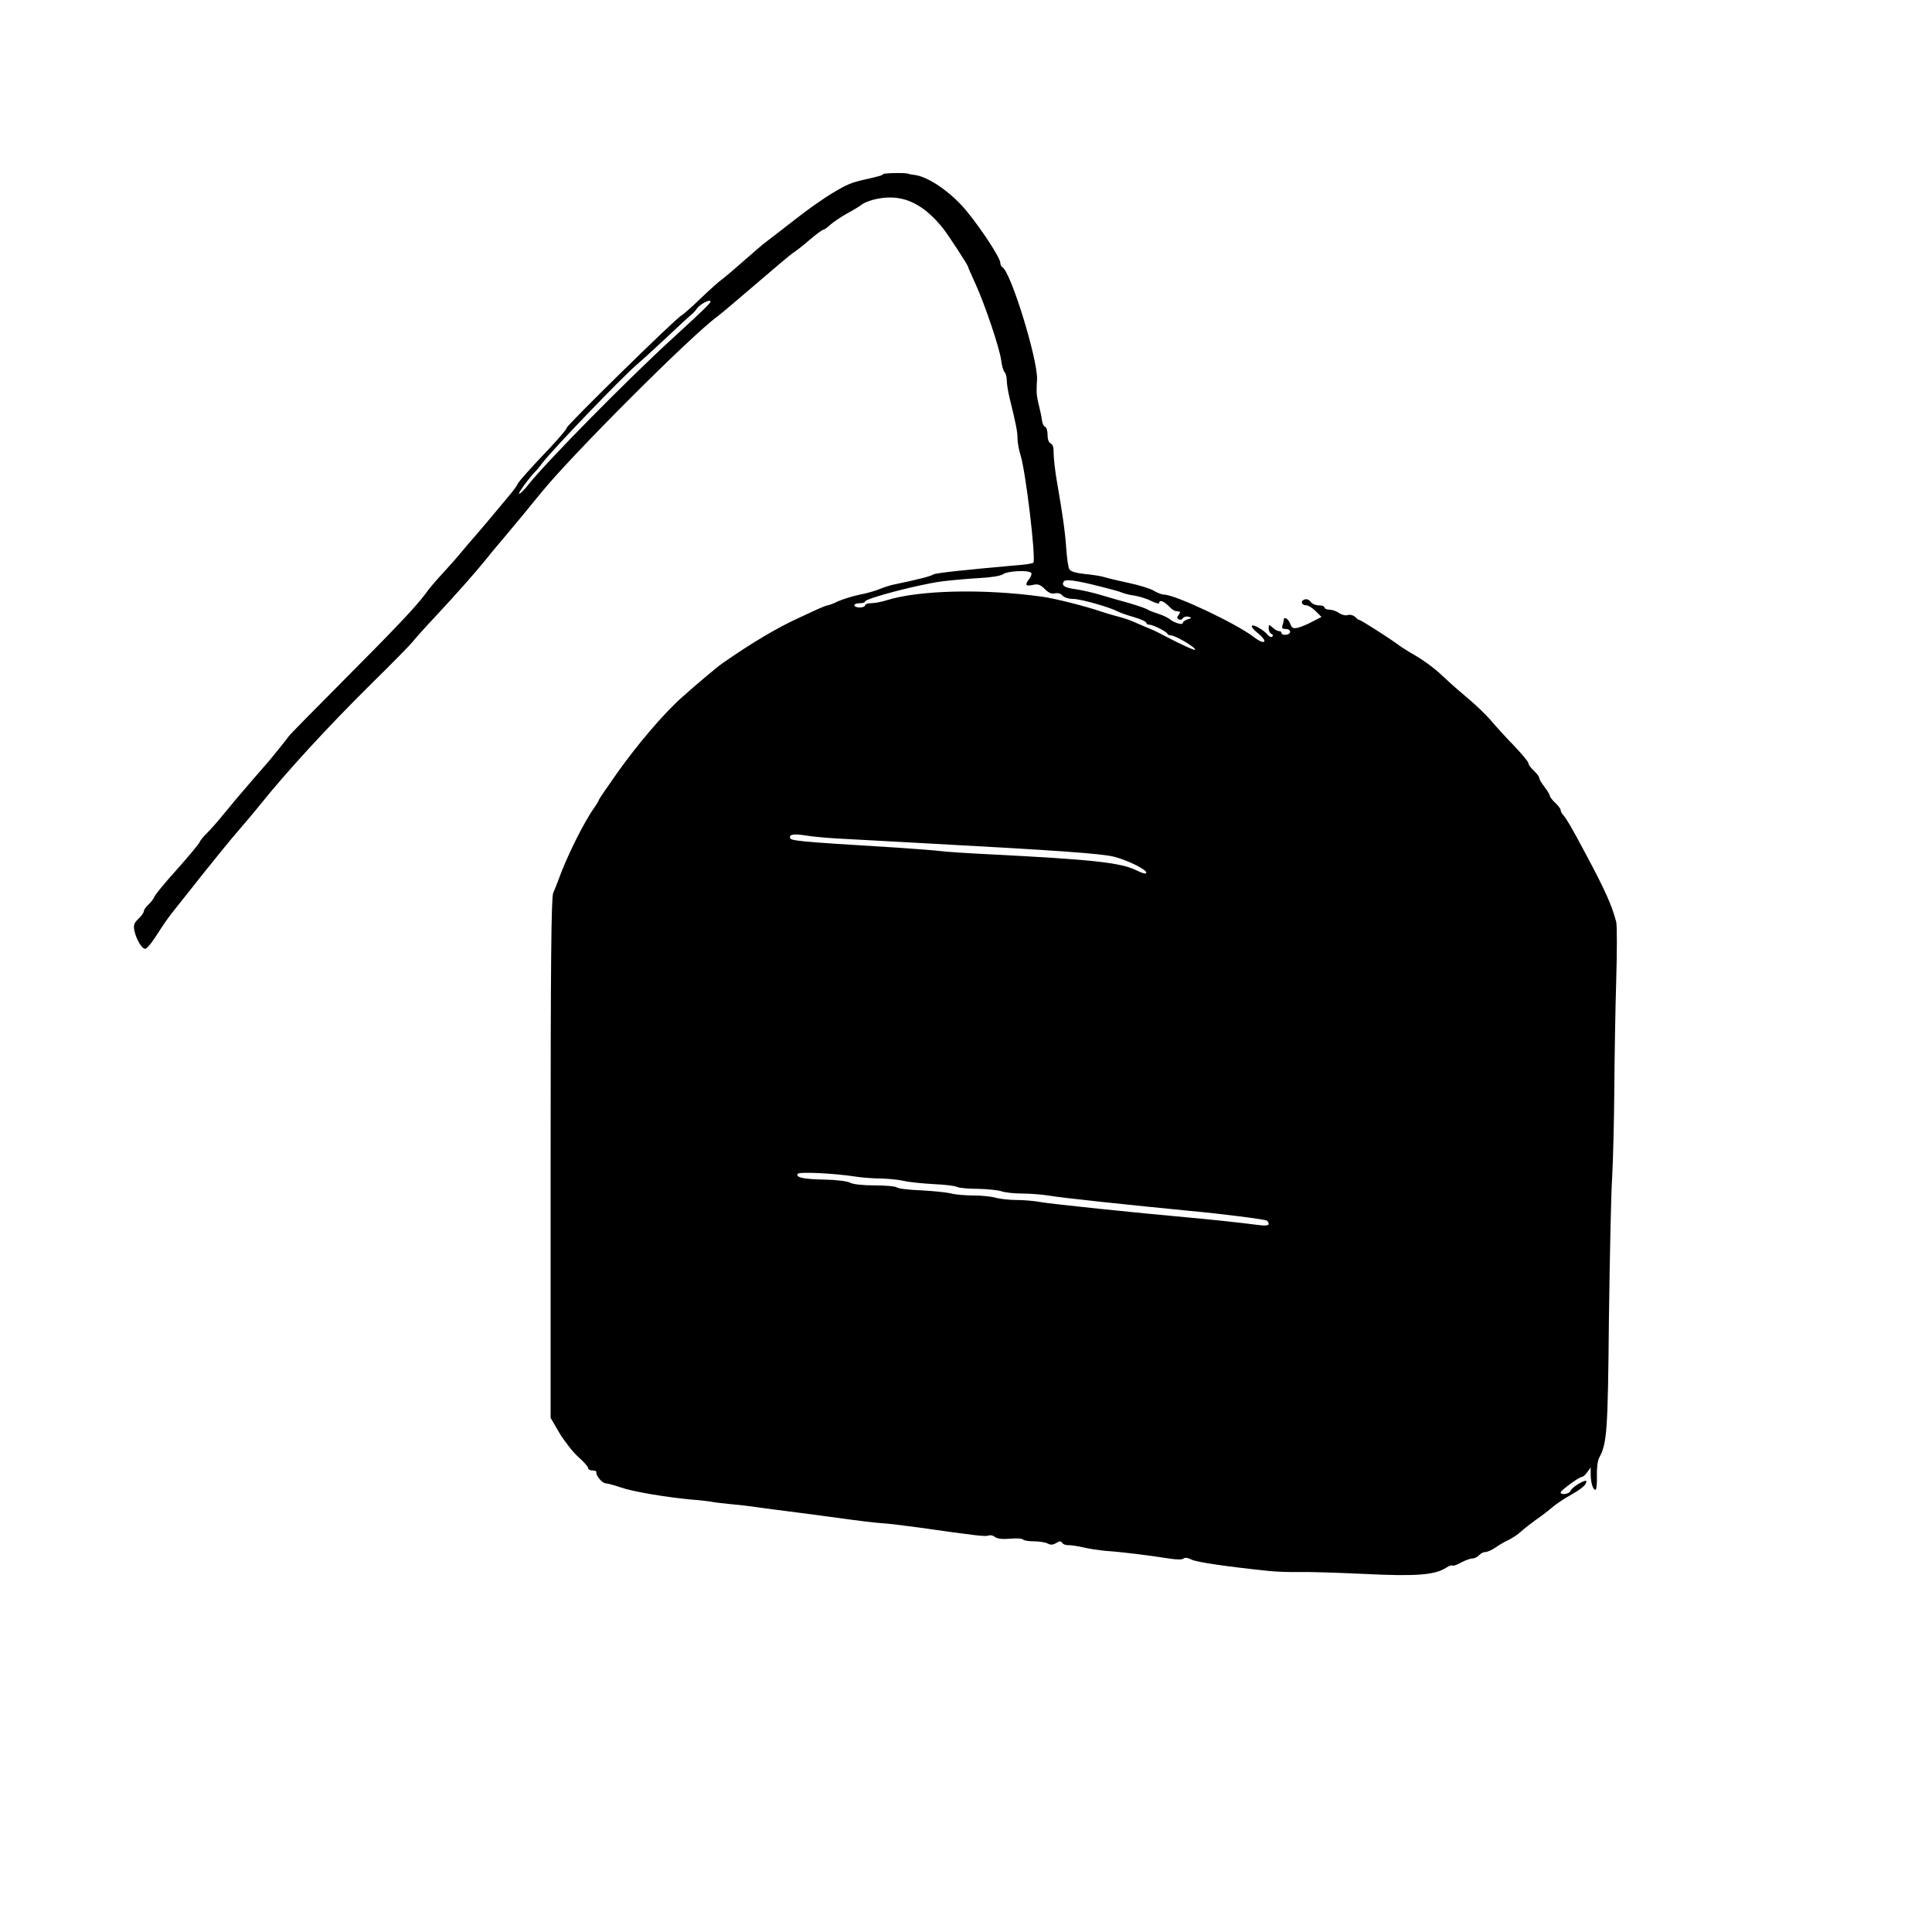
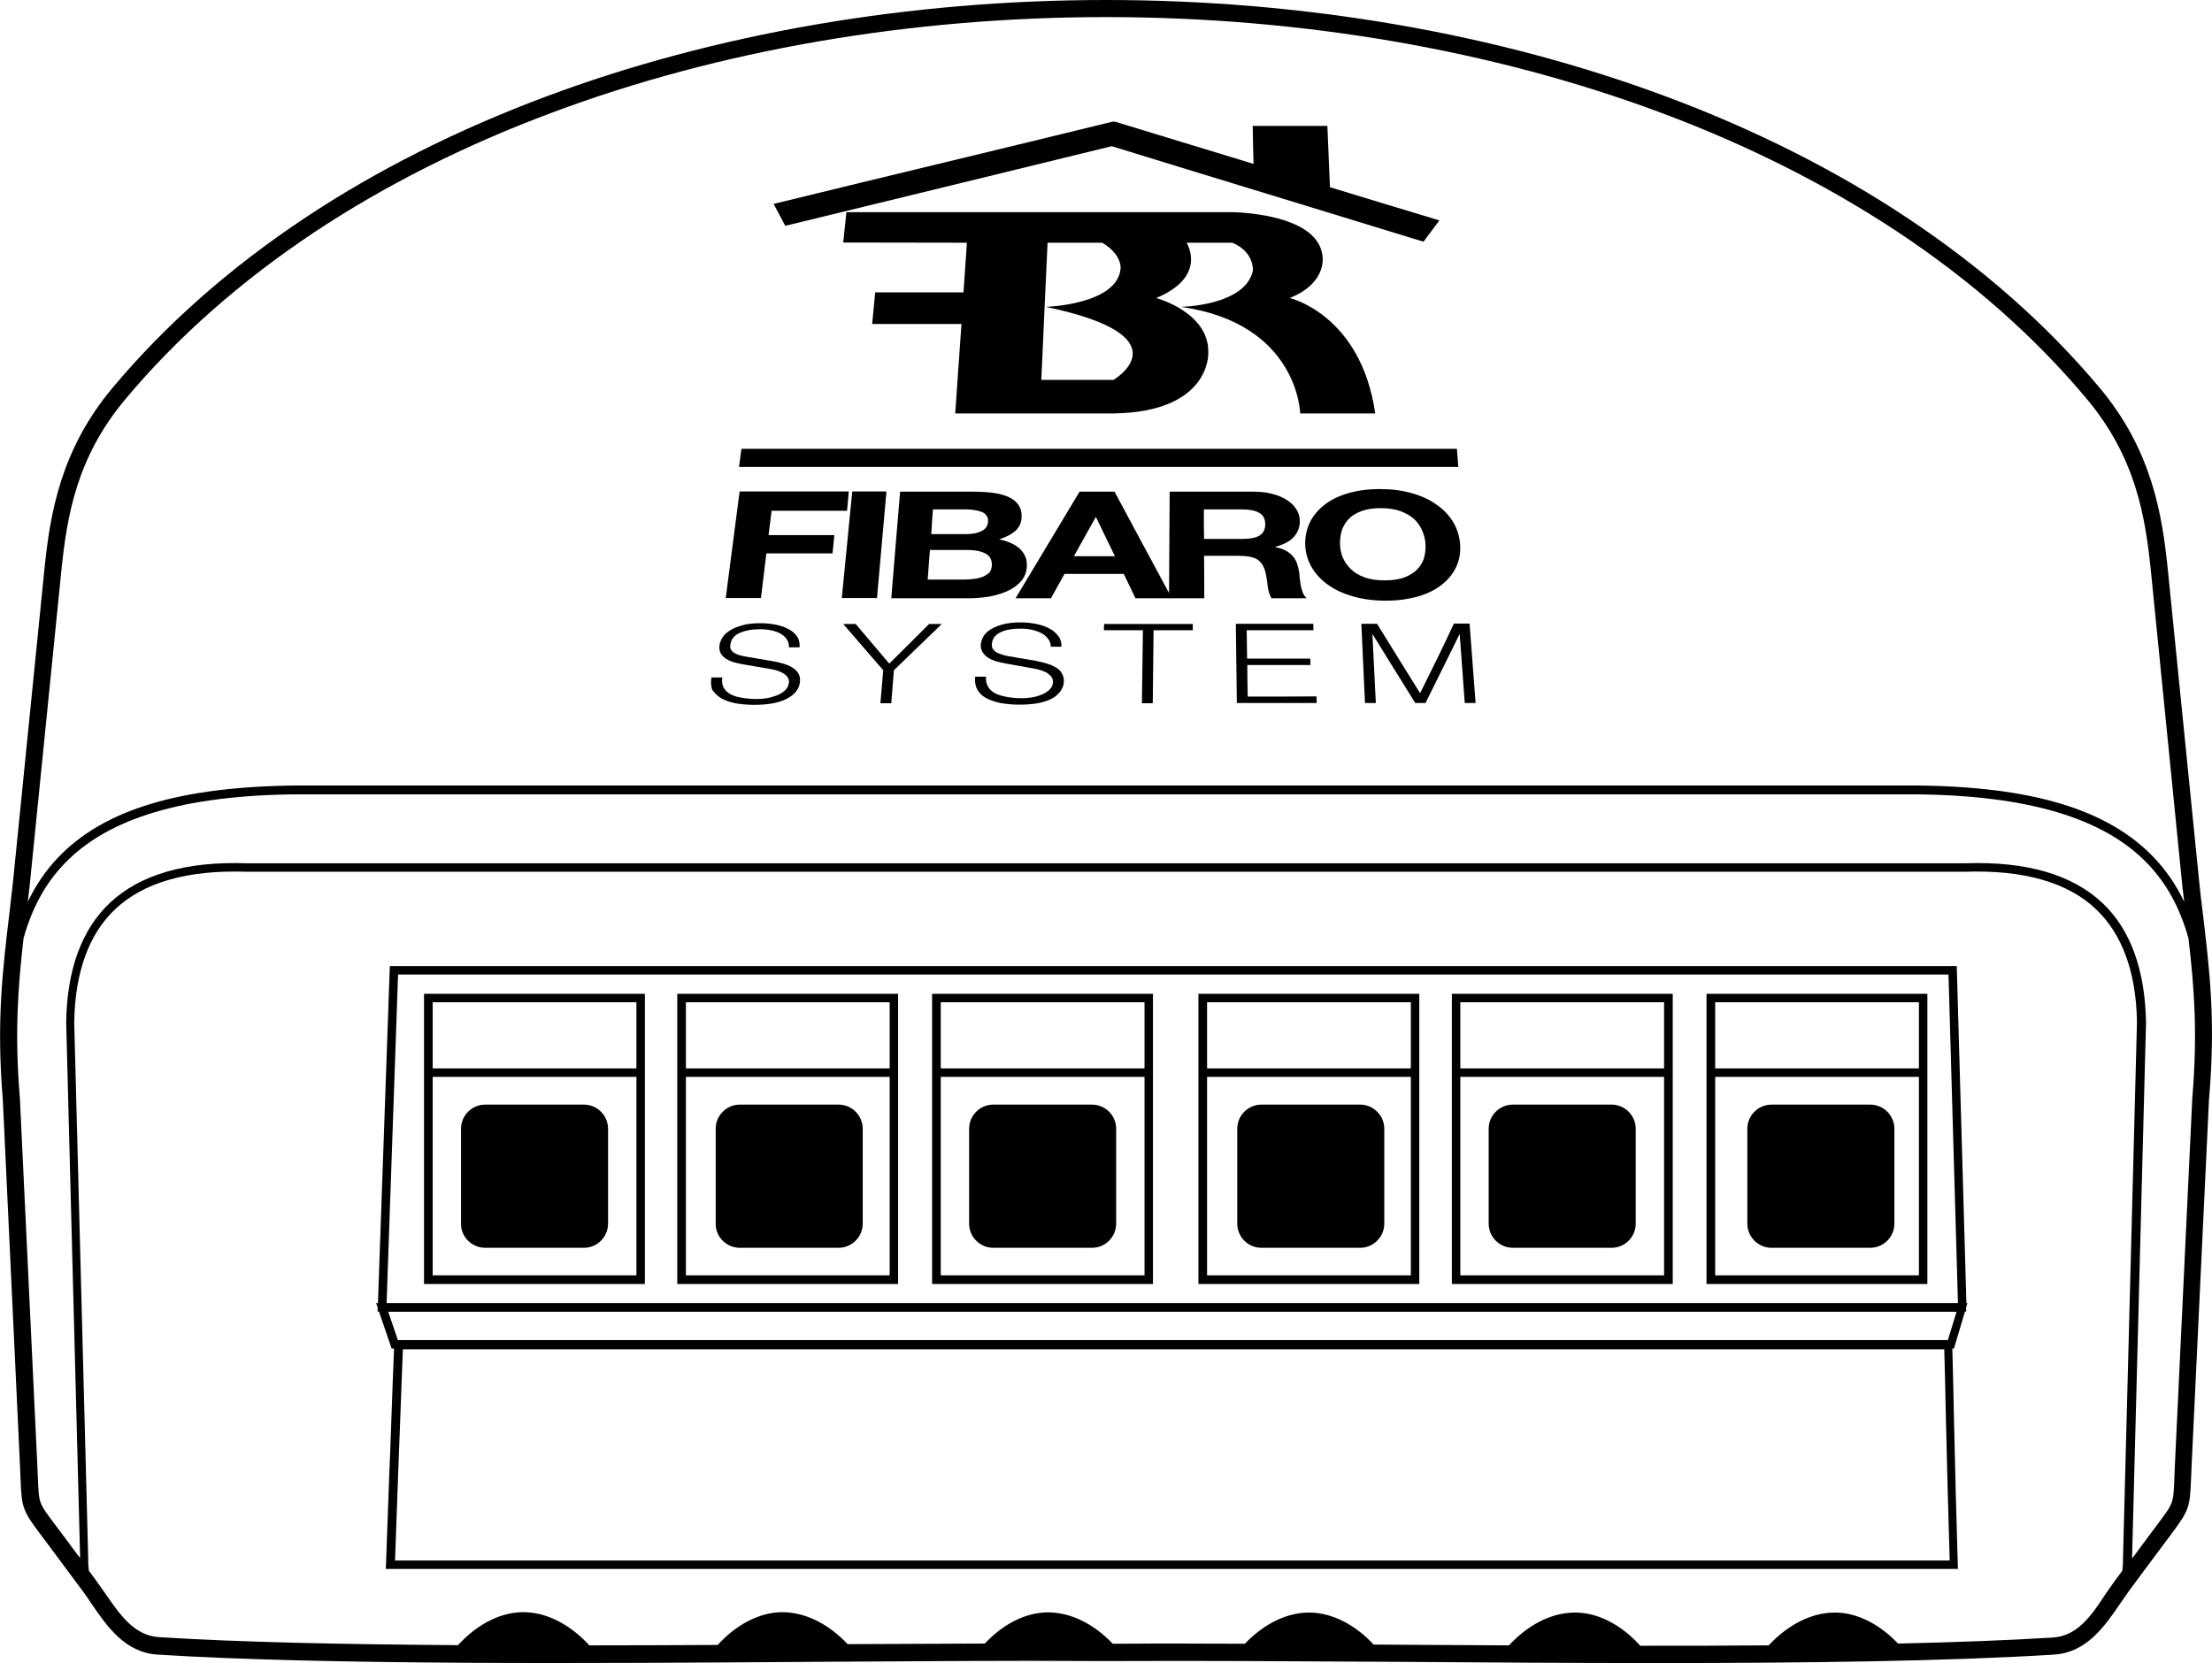
- <svg xmlns="http://www.w3.org/2000/svg" version="1.0" width="900pt" height="900pt" viewBox="0 0 900 900" preserveAspectRatio="xMidYMid meet">
-   <g transform="translate(0,900) scale(0.1,-0.1)" fill="#000000" stroke="none">
-     <path d="M4114 8189 c-3 -6 -18 -10 -84 -25 -62 -14 -83 -22 -148 -61 -41 -24 -121 -80 -179 -126 -58 -45 -117 -91 -132 -102 -14 -10 -62 -51 -106 -90 -44 -39 -90 -78 -102 -87 -13 -8 -57 -48 -100 -89 -42 -41 -83 -76 -89 -79 -21 -8 -534 -511 -534 -523 0 -6 -35 -47 -77 -92 -90 -94 -153 -165 -153 -172 0 -3 -14 -22 -30 -42 -17 -20 -51 -61 -76 -91 -25 -30 -62 -74 -82 -97 -20 -23 -53 -61 -72 -84 -19 -24 -59 -68 -87 -99 -29 -31 -66 -74 -81 -96 -44 -60 -143 -164 -397 -419 -126 -127 -235 -237 -240 -245 -10 -15 -96 -121 -105 -130 -6 -6 -118 -136 -138 -160 -7 -8 -33 -40 -58 -70 -24 -30 -60 -71 -79 -90 -19 -19 -35 -39 -35 -43 0 -4 -46 -60 -102 -123 -57 -63 -106 -122 -109 -132 -4 -9 -16 -26 -28 -36 -11 -11 -21 -24 -21 -31 0 -6 -11 -22 -25 -35 -21 -20 -24 -30 -19 -55 8 -40 35 -85 50 -85 7 0 27 23 46 52 47 73 60 91 90 129 15 19 76 95 135 170 60 75 133 165 163 199 30 35 77 90 104 124 123 153 311 358 516 561 95 93 181 181 192 195 11 14 59 68 108 120 97 104 185 204 228 257 15 19 56 69 92 111 36 42 115 138 176 213 147 179 693 725 815 814 15 11 98 81 184 155 86 74 164 140 174 145 9 6 42 31 73 58 30 26 59 47 64 47 4 0 19 11 33 24 15 13 49 36 76 51 28 15 56 32 64 38 25 21 85 37 138 37 89 0 169 -47 247 -145 27 -35 116 -171 116 -179 0 -2 15 -37 34 -78 44 -96 113 -301 120 -357 3 -25 10 -49 16 -55 5 -5 10 -23 10 -38 0 -16 6 -54 14 -86 29 -118 36 -153 36 -185 0 -17 6 -52 14 -77 24 -75 72 -477 60 -501 -2 -4 -41 -10 -86 -13 -226 -20 -369 -35 -380 -42 -15 -9 -60 -21 -193 -49 -16 -4 -43 -13 -60 -20 -16 -7 -57 -19 -90 -25 -33 -7 -78 -21 -101 -31 -22 -11 -44 -19 -49 -19 -4 0 -26 -9 -49 -19 -23 -11 -61 -28 -86 -40 -99 -45 -217 -115 -355 -211 -27 -19 -123 -100 -190 -160 -83 -74 -205 -217 -298 -348 -48 -68 -87 -125 -87 -128 0 -3 -10 -20 -22 -37 -48 -67 -130 -232 -167 -337 -7 -19 -18 -46 -24 -60 -9 -19 -12 -337 -12 -1235 l0 -1210 42 -72 c24 -39 63 -89 88 -111 25 -22 45 -45 45 -51 0 -6 9 -11 20 -11 11 0 19 -3 18 -7 -4 -15 27 -53 44 -53 9 0 40 -9 70 -19 52 -19 212 -46 333 -57 33 -2 71 -7 85 -9 14 -3 52 -8 85 -11 33 -3 71 -7 85 -9 42 -6 178 -24 305 -40 66 -9 149 -20 185 -25 36 -5 94 -12 130 -15 36 -2 115 -12 175 -20 274 -39 317 -44 330 -38 9 3 22 0 30 -7 10 -8 35 -11 70 -8 31 3 58 1 61 -4 3 -4 25 -8 50 -8 25 0 54 -5 64 -10 14 -8 25 -7 40 2 16 10 22 10 28 1 4 -7 16 -11 27 -11 11 1 43 -4 70 -10 28 -7 77 -14 110 -17 65 -4 195 -20 290 -35 36 -6 63 -6 69 0 5 5 19 4 36 -5 23 -12 165 -33 360 -53 36 -4 99 -6 140 -5 41 1 179 -3 306 -9 242 -12 328 -5 381 29 13 9 26 13 29 10 3 -3 21 3 40 14 19 10 43 19 53 19 10 0 24 7 31 15 7 8 20 15 29 15 9 0 30 9 46 20 17 12 44 28 62 36 18 9 44 26 58 39 14 13 46 38 71 56 25 17 60 44 77 59 18 15 54 39 81 54 53 30 76 49 76 65 0 14 -67 -26 -74 -44 -5 -15 -46 -21 -46 -7 1 9 86 72 99 72 5 0 17 10 25 22 l16 22 0 -29 c0 -40 10 -75 22 -75 5 0 8 28 7 63 -1 36 3 73 11 87 36 67 40 119 45 650 4 289 10 584 15 655 4 72 9 254 10 405 1 151 5 383 9 515 4 132 4 253 0 270 -20 77 -52 149 -141 315 -68 128 -89 163 -104 181 -8 8 -14 20 -14 26 0 5 -11 20 -25 33 -14 13 -25 28 -25 32 0 5 -11 24 -25 42 -14 18 -25 37 -25 43 0 5 -11 20 -25 33 -14 13 -25 28 -25 35 0 6 -30 42 -67 81 -38 39 -86 92 -108 118 -22 26 -73 75 -114 109 -41 34 -91 79 -112 99 -38 37 -95 78 -151 109 -16 10 -39 24 -51 33 -44 33 -187 124 -187 119 0 -2 -7 3 -16 12 -9 9 -24 13 -35 10 -10 -4 -29 1 -41 9 -12 9 -33 16 -45 16 -13 0 -23 5 -23 10 0 6 -12 10 -26 10 -15 0 -32 7 -39 17 -7 10 -19 14 -29 10 -20 -8 -12 -27 10 -27 9 0 28 -12 43 -27 l27 -27 -41 -21 c-22 -12 -52 -25 -68 -29 -23 -5 -29 -3 -37 19 -9 24 -30 35 -30 16 0 -5 -3 -16 -6 -25 -4 -12 0 -16 15 -16 27 0 28 -25 1 -27 -11 -1 -20 2 -20 8 0 5 -5 9 -12 9 -6 0 -20 7 -30 17 -17 15 -18 15 -18 -5 0 -11 6 -22 13 -25 6 -2 9 -8 4 -12 -4 -5 -13 -2 -20 6 -18 23 -68 52 -75 44 -4 -4 8 -19 27 -34 52 -42 34 -59 -19 -18 -82 63 -366 197 -417 197 -10 0 -31 8 -48 18 -16 10 -68 26 -115 36 -47 10 -98 22 -113 27 -16 5 -58 12 -93 15 -45 5 -67 12 -73 23 -5 9 -11 52 -14 96 -6 84 -17 159 -44 315 -9 52 -15 111 -15 132 1 23 -4 38 -13 42 -9 3 -15 19 -15 40 0 19 -5 36 -12 38 -6 2 -12 15 -14 29 -1 13 -8 44 -14 69 -7 25 -12 57 -11 73 0 15 1 37 2 50 3 94 -121 497 -161 522 -6 3 -10 12 -10 20 0 27 -115 198 -181 269 -69 74 -161 134 -218 141 -14 2 -28 4 -31 6 -14 5 -112 3 -116 -2z m-804 -594 c0 -7 -40 -46 -181 -175 -211 -193 -582 -570 -668 -678 -18 -23 -37 -42 -43 -42 -8 0 57 87 82 110 3 3 16 19 28 35 50 65 364 392 438 456 27 23 87 78 135 123 47 44 97 91 111 103 14 11 30 27 34 35 14 21 64 47 64 33z m1494 -1264 c3 -4 -1 -17 -9 -27 -22 -29 -18 -36 15 -29 25 6 36 2 57 -19 18 -18 32 -24 47 -20 14 3 28 -1 35 -10 8 -9 29 -16 50 -16 35 0 169 -38 207 -58 11 -6 45 -18 77 -27 31 -9 57 -21 57 -26 0 -5 6 -9 14 -9 17 0 80 -32 84 -42 2 -5 10 -8 17 -8 21 0 120 -59 112 -67 -4 -3 -66 25 -142 65 -38 20 -52 27 -90 42 -16 7 -43 19 -60 26 -16 7 -50 18 -75 24 -25 7 -56 16 -70 21 -69 24 -222 63 -280 70 -271 37 -568 30 -719 -17 -25 -8 -57 -14 -73 -14 -15 0 -28 -4 -28 -10 0 -5 -11 -10 -25 -10 -14 0 -25 5 -25 10 0 6 11 10 25 10 14 0 25 3 25 8 0 14 251 80 360 94 41 5 118 12 170 15 57 3 102 10 114 19 22 15 121 19 130 5z m321 -63 c44 -11 89 -23 100 -28 11 -5 39 -12 62 -15 23 -4 58 -15 77 -25 20 -10 36 -14 36 -9 0 16 19 10 43 -13 12 -13 27 -24 32 -24 6 -1 14 -2 19 -3 5 0 3 -7 -3 -15 -9 -11 -9 -16 0 -21 6 -4 15 -2 19 5 4 6 16 10 26 7 17 -4 17 -6 -3 -12 -13 -4 -23 -12 -23 -17 0 -11 -39 0 -60 17 -8 7 -33 19 -55 26 -22 7 -45 16 -50 20 -6 4 -42 17 -80 28 -39 11 -100 28 -136 39 -36 11 -89 23 -117 27 -53 7 -68 17 -57 36 8 12 56 6 170 -23z m-1225 -1174 c52 -3 226 -12 385 -21 649 -35 842 -49 905 -64 62 -16 150 -59 150 -74 0 -8 -16 -4 -47 11 -73 36 -207 50 -678 74 -104 5 -208 12 -230 15 -22 3 -112 10 -200 16 -491 30 -505 32 -505 49 0 14 21 16 74 8 28 -5 94 -11 146 -14z m85 -1575 c33 -5 87 -9 120 -9 33 -1 80 -5 105 -11 25 -6 87 -12 138 -15 51 -2 100 -8 110 -13 9 -5 53 -9 97 -9 45 -1 93 -6 109 -11 15 -6 59 -11 99 -11 39 0 96 -5 126 -10 48 -9 378 -44 656 -71 143 -13 347 -39 356 -45 5 -3 9 -10 9 -16 0 -7 -17 -9 -52 -4 -85 11 -226 26 -328 35 -234 21 -630 62 -681 71 -30 6 -82 10 -115 10 -32 0 -75 5 -94 10 -19 6 -66 11 -105 11 -38 0 -86 4 -107 10 -21 5 -83 11 -138 14 -56 2 -107 8 -113 14 -7 5 -53 9 -103 9 -55 0 -101 5 -115 13 -14 7 -64 13 -119 14 -98 2 -134 10 -124 27 7 10 166 3 269 -13z" />
+ <svg xmlns="http://www.w3.org/2000/svg" version="1.1" id="Layer_1" x="0px" y="0px" viewBox="0 0 1099.7 826.9" style="enable-background:new 0 0 1099.7 826.9;" xml:space="preserve">
+   <g>
+     <path d="M210.8,531.3v107.2h109.8V531.3v-37.1H210.8V531.3z M316.4,634.2H215.1v-98.7h101.3V634.2z M316.4,498.4v32.9H215.1v-32.9   H316.4z" />
+     <path d="M336.7,531.3v107.2h109.8V531.3v-37.1H336.7V531.3z M442.3,634.2H341v-98.7h101.3V634.2z M442.3,498.4v32.9H341v-32.9   H442.3z" />
+     <path d="M463.4,531.3v107.2h109.8V531.3v-37.1H463.4V531.3z M569,634.2H467.7v-98.7H569V634.2z M569,498.4v32.9H467.7v-32.9H569z" />
+     <path d="M595.8,531.3v107.2h109.8V531.3v-37.1H595.8V531.3z M701.4,634.2H600.1v-98.7h101.3V634.2z M701.4,498.4v32.9H600.1v-32.9   H701.4z" />
+     <path d="M721.8,531.3v107.2h109.8V531.3v-37.1H721.8V531.3z M827.3,634.2H726v-98.7h101.3V634.2z M827.3,498.4v32.9H726v-32.9   H827.3z" />
+     <path d="M848.4,531.3v107.2h109.8V531.3v-37.1H848.4V531.3z M954,634.2H852.7v-98.7H954V634.2z M954,498.4v32.9H852.7v-32.9H954z" />
+     <path d="M241.2,620.5h49.1c6.6,0,12-5.4,12-12v-47.2c0-6.6-5.4-12-12-12h-49.1c-6.6,0-12,5.4-12,12v47.2   C229.1,615.1,234.6,620.5,241.2,620.5z" />
+     <path d="M367.8,620.5h49.1c6.6,0,12-5.4,12-12v-47.2c0-6.6-5.4-12-12-12h-49.1c-6.6,0-12,5.4-12,12v47.2   C355.7,615.1,361.2,620.5,367.8,620.5z" />
+     <path d="M493.8,620.5h49.1c6.6,0,12-5.4,12-12v-47.2c0-6.6-5.4-12-12-12h-49.1c-6.6,0-12,5.4-12,12v47.2   C481.8,615.1,487.2,620.5,493.8,620.5z" />
+     <path d="M880.7,620.5h49.1c6.6,0,12-5.4,12-12v-47.2c0-6.6-5.4-12-12-12h-49.1c-6.6,0-12,5.4-12,12v47.2   C868.7,615.1,874.1,620.5,880.7,620.5z" />
+     <path d="M752.1,620.5h49.1c6.6,0,12-5.4,12-12v-47.2c0-6.6-5.4-12-12-12h-49.1c-6.6,0-12,5.4-12,12v47.2   C740.1,615.1,745.5,620.5,752.1,620.5z" />
+     <path d="M627.1,620.5h49.1c6.6,0,12-5.4,12-12v-47.2c0-6.6-5.4-12-12-12h-49.1c-6.6,0-12,5.4-12,12v47.2   C615.1,615.1,620.5,620.5,627.1,620.5z" />
+     <path d="M977.6,648l-4.8-167.6h-779L187.9,648H187l0.8,2.4l-0.1,1.8h0.7l6.3,18.4h1.2c-0.4,10.4-0.9,22.3-1.3,34.3   c-0.3,9.6-0.7,19.3-1.1,28.9c-0.5,14.5-1.1,29.4-1.6,44.2l-0.1,2.2h781.6l-0.1-2.8c-0.7-23.9-1.4-48.5-1.9-72.6   c-0.2-11.4-0.5-22.8-0.8-34.2h0.8l5.5-18.4h0.6l-0.1-1.8l0.7-2.4H977.6z M196.4,775.9c0.5-14,1-28.2,1.5-41.9   c0.4-9.7,0.7-19.3,1.1-28.9c0.4-11.9,0.9-23.8,1.3-34.1h766.3c0.3,11.3,0.6,22.6,0.8,34c0.5,23.5,1.2,47.6,1.9,71H196.4z    M197.9,484.6h770.8l4.7,163.4H192.2L197.9,484.6z M968.4,666.4H197.8l-4.8-14.1h779.7L968.4,666.4z" />
+     <path d="M1094.9,452.1c-0.5-3.9-1-7.9-1.4-12l-15.8-157.2c-2.8-27.4-8-59.2-33.9-90.1c-26.3-31.4-58.5-59.8-95.7-84.5   c-35.5-23.6-75.8-43.9-119.5-60.2C744.3,16.6,648,0,549.9,0c-98.1,0-194.5,16.6-278.7,48.1c-43.8,16.4-84,36.6-119.5,60.2   C114.5,133,82.3,161.4,56,192.8c-25.9,30.9-31.1,62.7-33.9,90.1L6.3,440.1c-0.5,4.2-1,8.2-1.4,12.1c-3.7,31.1-6.7,55.6-3.5,94.7   L9.9,728c0.1,2.7,0.2,5,0.3,7c0.6,15.1,0.9,16,10.9,29.3c0.9,1.2,1.9,2.5,3,4l16.8,22.6c1.6,2.1,3.1,4.3,4.6,6.6   c7.8,11.4,16.7,24.3,32.9,25.3c82.9,5.2,211.8,4.4,325.4,3.6c51.3-0.3,99.8-0.7,140.5-0.4h0c3.6,0,7.3,0,10.9,0   c40.7-0.2,89.1,0.1,140.4,0.4c41.5,0.3,85,0.6,127.6,0.6c74.1,0,145.3-0.9,197.9-4.2c16.2-1,25.1-13.9,32.9-25.3   c1.6-2.3,3.1-4.5,4.6-6.6l16.8-22.6c1.1-1.5,2.1-2.8,3-4c10-13.4,10.3-14.2,10.9-29.3c0.1-2,0.2-4.4,0.3-7l8.6-181.1   C1101.6,507.7,1098.6,483.2,1094.9,452.1z M30.5,283.8c2.8-27.3,7.6-56.5,32-85.5c25.8-30.8,57.4-58.6,93.9-82.9   c35-23.2,74.6-43.2,117.8-59.3C357.4,24.9,452.7,8.5,549.9,8.5c97.1,0,192.4,16.4,275.7,47.5c43.2,16.1,82.8,36.1,117.8,59.3   c36.5,24.2,68.1,52.1,93.9,82.9c24.4,29.1,29.2,58.2,32,85.5L1085,441c0.3,2.6,0.6,5.1,0.9,7.5c-4-8.4-9-15.7-15.1-22.1   c-22.9-24-60.8-35.4-119.2-35.8H148.1c-58.4,0.5-96.3,11.8-119.2,35.8c-6.1,6.4-11.1,13.7-15.1,22.1c0.3-2.5,0.6-5,0.9-7.6   L30.5,283.8z M1020.7,814.3c-22.7,1.4-48.8,2.4-77.1,3c-9.1-9.6-20.1-15.2-30.7-15.4c-0.3,0-0.5,0-0.8,0   c-11.4,0-23.1,5.9-32.8,16.3c-20.8,0.2-42.2,0.2-63.8,0.2c-9.3-10.3-20.7-16.3-31.8-16.5c-0.3,0-0.5,0-0.8,0   c-11.4,0-23.1,5.9-32.7,16.3c-18.4-0.1-36.7-0.2-54.5-0.3c-4.3,0-8.6-0.1-12.8-0.1c-9.2-9.9-20.4-15.6-31.2-15.9   c-11.4-0.3-23.1,5.3-32.8,15.5c-11,0-21.8-0.1-32.2-0.1c-10.9,0-21.4,0-31.5,0.1c-0.7,0-1.3,0-2,0c-9.7-10.2-21.4-15.8-32.8-15.6   c-10.7,0.2-21.7,5.8-30.8,15.5c-21.6,0.1-44.5,0.2-68.2,0.3c-9.8-10.4-21.6-16.1-33.1-15.9c-11,0.3-22.2,6.1-31.5,16.3   c-21.2,0.1-42.6,0.2-63.8,0.2c-9.9-10.8-22-16.8-33.7-16.5c-11,0.3-22.3,6.2-31.6,16.4c-55.9-0.4-108-1.4-148.8-4   c-12.1-0.8-19.1-10.9-26.5-21.6c-1.6-2.3-3.2-4.6-4.8-6.8l-3.4-4.6c-0.3-2-0.4-4.5-0.4-8l-6.9-264.8c0.4-24.9,7.3-43.8,20.3-56.1   c14.1-13.4,36.1-19.7,65.4-18.7l854.2,0c29.2-1,51.2,5.2,65.3,18.7c13,12.4,19.9,31.3,20.3,56l-6.9,265c0,3.5-0.1,5.9-0.4,7.9   l-3.4,4.6c-1.6,2.2-3.3,4.6-4.8,6.8C1039.8,803.4,1032.8,813.5,1020.7,814.3z M1089.9,546.2l-8.6,181.3c-0.1,2.7-0.2,5.1-0.3,7.1   c-0.2,6.7-0.4,10-1.4,12.7c-1,2.8-3.3,5.8-7.8,11.8c-0.9,1.2-1.9,2.5-3,4L1060,775c0-0.5,0-1.1,0-1.7l6.9-265   c-0.5-26.1-7.7-46-21.6-59.2c-15-14.2-38-20.9-68.3-19.8l-854.1,0c-30.4-1.1-53.4,5.6-68.4,19.8c-13.9,13.2-21.2,33.1-21.6,59.2   l6.9,264.8c0,0.6,0,1.2,0,1.7l-8.8-11.8c-1.1-1.5-2.1-2.8-3-4c-4.5-6-6.8-9-7.8-11.8c-1-2.7-1.1-6.1-1.4-12.7   c-0.1-2.1-0.2-4.4-0.3-7.1L9.9,546.4l0-0.1c-2.7-32.5-1-54.9,1.8-79.7c4.2-15.1,10.9-27.3,20.3-37.1   c21.8-22.8,59.7-34.1,116.1-34.5h803.4c56.4,0.4,94.4,11.7,116.2,34.5c9.4,9.8,16.1,22,20.3,37.1   C1090.9,491.3,1092.6,513.7,1089.9,546.2z" />
+     <path d="M472.5,92.3c26.9-6.6,53.7-13.1,80.2-19.6c25.1,7.7,50.6,15.6,76.3,23.4c25.9,7.9,52.2,16,78.7,24.1   c2.6-3.6,5.3-7.1,7.9-10.6c-18.3-5.5-36.4-11-54.4-16.5c-0.4-10.3-0.9-20.4-1.3-30.5c-12.4,0-24.8,0-37.1,0   c0.1,6.3,0.2,12.5,0.4,18.9c-23.2-7.1-46.2-14.1-68.9-21c-0.4,0-0.8,0-1.2,0c-27.5,6.7-55.3,13.5-83.2,20.2   c-28.2,6.8-56.7,13.7-85.3,20.7c1.9,3.6,3.8,7.2,5.8,10.9C417.9,105.6,445.3,98.9,472.5,92.3z" />
+     <path d="M587.1,152.6c58.4,8.2,59.3,53,59.3,53c12.4,0,24.9,0,37.3,0c-7.1-49.2-42.5-57.4-42.5-57.4c19.4-7.8,16.2-21.5,16.2-21.5   c-3-21-45-21.2-45-21.2c-31.9,0-63.8,0-95.8,0c-31.9,0-63.8,0-95.8,0c-0.5,5-1.1,10-1.6,15.1c20.5,0,41,0.1,61.5,0.1   c-0.6,8.1-1.1,16.4-1.7,24.7c-14.6,0-29.3,0-43.9,0c-0.5,5.2-1,10.4-1.5,15.7c14.8,0,29.6,0,44.4,0c-1,14.6-2.1,29.4-3.1,44.5   c26.1,0,52.2,0,78.4,0c48.7-0.6,47.4-30,47.4-30c0.7-20.3-25.9-27.4-25.9-27.4c25.9-10.8,15.1-27.5,15.1-27.5c7.6,0,15.2,0,22.8,0   c10.9,4.6,10.2,13.8,10.2,13.8C619.2,152.1,587.1,152.6,587.1,152.6z M553.6,188.9c-12,0-23.9,0-35.9,0c1-23.4,2.1-46.1,3.1-68.2   c9.1,0,18.1,0,27.2,0c10,6,9.1,12.8,9.1,12.8c-1.5,18-37.1,19.1-37.1,19.1C590.2,167.3,553.6,188.9,553.6,188.9z" />
+     <path d="M381,275.2c11,0,21.9,0,32.9,0c0.3-3,0.6-6.1,0.9-9.1c-10.9,0-21.8,0-32.7,0c0.5-4,1-8.1,1.5-12.1c12.5,0,25,0,37.5,0   c0.3-3.2,0.6-6.4,0.9-9.6c-18.1,0-36.2,0-54.3,0c-2.3,17.3-4.5,35-6.9,53c5.8,0,11.7,0,17.5,0C379.2,290,380.1,282.6,381,275.2z" />
+     <path d="M440.7,244.4c-5.7,0-11.3,0-17,0c-1.7,17.3-3.4,35-5.2,53c5.8,0,11.7,0,17.5,0C437.6,279.5,439.2,261.8,440.7,244.4z" />
+     <path d="M501.3,293.7c2.7-1.3,4.8-2.9,6.5-4.9c1.7-2,2.5-4.3,2.7-7.1c0.2-3.4-0.9-6.2-3.2-8.5c-2.3-2.3-5.8-4-10.6-5   c3.6-1.1,6.3-2.6,8.2-4.3c1.9-1.8,2.9-4,3-6.6c0.1-2.5-0.4-4.5-1.5-6.1c-1.1-1.7-2.7-3-4.9-4c-2.1-1-4.7-1.7-7.7-2.1   c-3-0.4-6.3-0.6-10-0.6c-12.1,0-24.2,0-36.3,0c-1.5,17.3-2.9,35-4.4,53c12.8,0,25.7,0,38.6,0c3.6,0,7-0.3,10.5-0.9   C495.5,295.9,498.6,295,501.3,293.7z M463.8,253.3c5.3,0,10.6,0,16,0c1.5,0,3,0.1,4.4,0.3c1.4,0.2,2.6,0.5,3.7,0.9   c1.1,0.4,1.9,1,2.5,1.8c0.6,0.8,0.9,1.8,0.8,3c-0.1,2.2-1.2,3.8-3.2,4.8c-2,1-4.6,1.5-7.6,1.5c-5.8,0-11.6,0-17.4,0   C463.2,261.4,463.5,257.3,463.8,253.3z M488.9,286.7c-1.2,0.5-2.6,0.9-4.2,1.1c-1.6,0.2-3.2,0.4-4.9,0.4c-6.2,0-12.4,0-18.6,0   c0.4-4.9,0.7-9.8,1.1-14.7c6.3,0,12.5,0,18.8,0c3.7,0,6.7,0.6,8.9,1.8c2.2,1.2,3.2,3.1,3.1,5.9c-0.1,1.4-0.5,2.6-1.2,3.5   C491.1,285.5,490.1,286.1,488.9,286.7z" />
+     <path d="M615.8,276.4c4.3,0,7.5,0.6,9.4,1.9c1.9,1.3,3.2,3.4,3.9,6.2c0.5,2.1,0.9,4.4,1.1,6.8c0.3,2.4,0.9,4.4,1.9,6.2   c5.8,0,11.7,0,17.5,0c-0.8-0.8-1.5-1.7-1.9-2.8c-0.4-1.1-0.8-2.3-1-3.5c-0.2-1.2-0.4-2.4-0.5-3.6c-0.1-1.1-0.2-2.1-0.3-3   c-0.2-1.3-0.5-2.7-1-4.1c-0.4-1.4-1.1-2.6-2-3.7c-0.9-1.1-2.1-2.1-3.5-2.9c-1.4-0.8-3.2-1.4-5.3-1.8c0,0,0-0.1,0-0.2   c4.4-1.2,7.5-2.9,9.4-5.2c1.9-2.3,2.8-4.9,2.7-8c-0.1-2-0.7-3.9-1.8-5.6c-1.1-1.7-2.7-3.2-4.7-4.5c-2-1.3-4.4-2.3-7.2-3   c-2.8-0.8-5.9-1.1-9.4-1.1c-13.9,0-27.7,0-41.6,0c-0.1,16.5-0.2,33.3-0.3,50.4c-9.2-17.1-18.3-33.9-27.1-50.4c-5.8,0-11.6,0-17.4,0   c-10.4,17.3-21,35-31.8,53c5.9,0,11.7,0,17.6,0c2.2-4,4.5-8.1,6.7-12.1c9.8,0,19.7,0,29.5,0c1.9,4,3.8,8,5.8,12.1   c6,0,12.1,0,18.2,0c5.3,0,10.7,0,16,0c0-7.1,0-14.1-0.1-21.1C604.3,276.4,610,276.4,615.8,276.4z M533.9,276.6   c3.6-6.5,7.2-13,10.8-19.4c0.1,0,0.1,0,0.2,0c3.1,6.4,6.2,12.9,9.4,19.4C547.5,276.6,540.7,276.6,533.9,276.6z M598.5,253.3   c6.2,0,12.5,0,18.7,0c3.9,0,6.9,0.6,8.8,1.7c2,1.1,3,3,3,5.5c0.1,2.7-0.9,4.6-2.8,5.8c-1.9,1.2-4.9,1.7-8.8,1.7   c-6.3,0-12.6,0-18.8,0C598.5,263.1,598.5,258.1,598.5,253.3z" />
+     <path d="M714.4,251.1c-3.4-2.5-7.5-4.4-12.3-5.8c-4.8-1.4-10.2-2.1-16.1-2.1c-5.9,0-11.2,0.7-15.9,2.1c-4.7,1.4-8.6,3.3-11.7,5.8   c-3.2,2.5-5.6,5.4-7.2,8.7c-1.6,3.4-2.4,7-2.3,11c0.1,3.9,1.1,7.5,3,10.9c1.9,3.4,4.5,6.3,7.9,8.8c3.4,2.6,7.6,4.5,12.5,6   c4.9,1.4,10.5,2.2,16.6,2.2c6.2,0,11.6-0.8,16.4-2.2c4.7-1.4,8.7-3.4,11.8-6c3.1-2.5,5.5-5.5,7-8.9c1.5-3.4,2.1-7,1.8-10.9   c-0.3-3.9-1.4-7.6-3.4-11C720.5,256.4,717.8,253.5,714.4,251.1z M708,277.3c-0.6,2.1-1.7,4-3.3,5.7c-1.6,1.7-3.8,3.1-6.4,4.1   c-2.6,1-6,1.5-9.9,1.5c-3.9,0-7.3-0.5-10-1.5c-2.8-1-5.1-2.4-6.8-4.1c-1.8-1.7-3.1-3.6-4-5.7c-0.9-2.1-1.3-4.3-1.4-6.5   c-0.1-2.3,0.2-4.6,0.8-6.8c0.7-2.1,1.8-4.1,3.4-5.8c1.6-1.7,3.7-3,6.3-4c2.6-1,5.9-1.5,9.7-1.5c3.8,0,7.2,0.5,9.9,1.5   c2.7,1,5,2.3,6.8,4c1.8,1.7,3.1,3.6,4,5.8c0.9,2.1,1.5,4.4,1.6,6.7C708.8,273,708.6,275.1,708,277.3z" />
+     <path d="M725,232.2c-0.2-3-0.5-6-0.7-9c-59.3,0-118.7,0-177.9,0s-118.6,0-177.8,0c-0.4,3-0.8,6-1.2,9c59.5,0,119.2,0,178.7,0   C605.7,232.2,665.4,232.2,725,232.2z" />
+     <path d="M442.1,330c-5.6-6.6-11.2-13.2-16.7-19.7c-2.1,0-4.2,0-6.2,0c6.6,7.6,13.2,15.3,19.9,23c-0.5,5.4-0.9,10.9-1.4,16.4   c1.8,0,3.6,0,5.4,0c0.4-5.5,0.9-11,1.3-16.4c8-7.7,16-15.4,23.8-23c-2.1,0-4.2,0-6.3,0C455.4,316.8,448.8,323.4,442.1,330z" />
+     <path d="M358.5,347.2c1.9,1.1,4.2,1.9,7,2.5c2.8,0.5,5.9,0.8,9.2,0.8c3.4,0,6.3-0.2,8.7-0.6c2.4-0.4,4.5-1,6.2-1.7   c1.7-0.7,3-1.5,4.1-2.3c1-0.9,1.9-1.7,2.4-2.5c0.6-0.9,1-1.6,1.2-2.4c0.2-0.7,0.3-1.3,0.4-1.8c0.2-1.7-0.1-3-0.7-4.2   c-0.6-1.1-1.6-2.1-2.9-2.9c-1.2-0.8-2.7-1.5-4.4-2c-1.7-0.5-3.5-1-5.5-1.3c-4.5-0.8-9-1.5-13.4-2.3c-1.1-0.2-2.2-0.4-3.2-0.7   c-1-0.3-1.8-0.7-2.6-1.1c-0.7-0.5-1.3-1.1-1.6-1.7c-0.4-0.7-0.5-1.5-0.3-2.4c0.2-1.5,0.7-2.7,1.6-3.7c0.9-1,2-1.8,3.4-2.3   c1.3-0.6,2.9-1,4.6-1.3c1.7-0.3,3.5-0.4,5.3-0.4c2,0,3.8,0.2,5.6,0.6c1.8,0.4,3.3,0.9,4.6,1.7c1.3,0.7,2.3,1.7,3,2.8   c0.7,1.1,1.1,2.4,1,3.9c1.8,0,3.5,0,5.3,0c0.2-2-0.2-3.7-1.1-5.2c-1-1.5-2.3-2.7-4.1-3.7c-1.8-1-3.8-1.8-6.3-2.3   c-2.4-0.5-5-0.8-7.8-0.8c-3.9,0-7.2,0.4-9.7,1.2c-2.6,0.8-4.7,1.7-6.2,2.8c-1.6,1.1-2.7,2.3-3.4,3.6c-0.7,1.3-1.1,2.4-1.2,3.3   c-0.2,1.5,0,2.8,0.5,3.9c0.6,1.1,1.4,1.9,2.4,2.7c1.1,0.7,2.3,1.3,3.8,1.8c1.5,0.4,3,0.8,4.7,1.1c4.1,0.7,8.1,1.4,12.3,2.1   c1.3,0.2,2.6,0.5,4,0.8c1.3,0.3,2.5,0.8,3.6,1.4c1.1,0.6,1.9,1.2,2.5,2.1c0.6,0.8,0.9,1.8,0.7,2.9c-0.2,1.4-0.8,2.7-1.9,3.7   c-1.1,1-2.5,1.9-4.1,2.5c-1.6,0.6-3.3,1.1-5,1.4c-1.8,0.3-3.4,0.4-4.9,0.4c-2.6,0-5-0.2-7.3-0.6c-2.2-0.3-4.2-0.9-5.7-1.7   c-1.5-0.8-2.7-1.9-3.5-3.3c-0.8-1.4-1-3.1-0.7-5.1c-1.8,0-3.6,0-5.4,0c-0.4,2.4-0.3,4.6,0.5,6.3C355.3,344.6,356.6,346,358.5,347.2   z" />
+     <path d="M620.3,346.4c-0.1-5.2-0.2-10.5-0.2-15.7c10.5,0,20.9,0,31.4,0c0-1-0.1-2.1-0.1-3.2c-10.5,0-20.9,0-31.4,0   c-0.1-4.7-0.1-9.4-0.2-14.1c11,0,22.1,0,33.2,0c0-1-0.1-2.1-0.1-3.2c-12.8,0-25.6,0-38.5,0c0.2,13,0.3,26.1,0.5,39.4   c13.2,0,26.5,0,39.7,0c0-1.1-0.1-2.2-0.1-3.3C643.1,346.4,631.7,346.4,620.3,346.4z" />
+     <path d="M706,344.7c-7.2-11.6-14.4-23.1-21.4-34.5c-2.6,0-5.2,0-7.8,0c0.6,13,1.2,26.1,1.8,39.4c1.8,0,3.6,0,5.4,0   c-0.6-11.5-1.1-22.9-1.7-34.2c0,0,0.1,0,0.1,0c7,11.3,14,22.7,21.2,34.2c1.7,0,3.4,0,5.1,0c5.7-11.5,11.3-22.9,16.9-34.2   c0,0,0.1,0,0.1,0c0.8,11.3,1.7,22.7,2.5,34.2c1.8,0,3.6,0,5.4,0c-1-13.3-2-26.5-3-39.5c-2.6,0-5.2,0-7.8,0   C717.5,321.6,711.8,333.1,706,344.7z" />
+     <path d="M548.9,310.3c0,1-0.1,2.1-0.1,3.1c6.4,0,12.9,0,19.4,0c-0.2,11.9-0.3,24-0.5,36.3c1.8,0,3.6,0,5.4,0   c0.1-12.3,0.3-24.3,0.4-36.3c6.5,0,13,0,19.5,0c0-1,0-2.1,0-3.1C578.3,310.3,563.6,310.3,548.9,310.3z" />
+     <path d="M525.1,332c-1.3-0.8-2.9-1.5-4.6-2c-1.8-0.5-3.6-1-5.6-1.4c-4.5-0.8-9.1-1.5-13.6-2.3c-1.2-0.2-2.2-0.5-3.2-0.8   c-1-0.3-1.9-0.7-2.7-1.1c-0.8-0.5-1.3-1.1-1.8-1.7c-0.4-0.7-0.6-1.4-0.5-2.4c0.1-1.4,0.6-2.7,1.4-3.7c0.8-1,1.9-1.7,3.2-2.3   c1.3-0.6,2.8-1.1,4.5-1.3c1.7-0.3,3.5-0.4,5.3-0.4c2,0,3.9,0.2,5.6,0.6c1.8,0.4,3.3,1,4.7,1.7c1.4,0.7,2.4,1.7,3.3,2.8   c0.8,1.1,1.3,2.4,1.3,3.9c1.8,0,3.5,0,5.3,0c0.1-2-0.4-3.8-1.5-5.2c-1.1-1.5-2.5-2.8-4.4-3.8c-1.8-1-4-1.8-6.5-2.3   c-2.4-0.5-5.1-0.8-7.8-0.8c-3.9,0-7.1,0.4-9.7,1.2c-2.6,0.8-4.6,1.7-6.1,2.8c-1.5,1.1-2.5,2.3-3.1,3.6c-0.6,1.3-0.9,2.4-1,3.3   c-0.1,1.5,0.2,2.8,0.9,3.9c0.6,1.1,1.5,1.9,2.6,2.7c1.1,0.7,2.4,1.3,3.9,1.8c1.5,0.4,3.1,0.8,4.7,1.1c4.1,0.8,8.3,1.4,12.4,2.2   c1.3,0.2,2.6,0.5,4,0.8c1.3,0.3,2.6,0.8,3.7,1.3c1.1,0.6,2,1.3,2.7,2.1c0.7,0.8,1,1.7,1,2.9c-0.1,1.4-0.6,2.7-1.7,3.7   c-1,1-2.3,1.9-3.9,2.5c-1.6,0.7-3.2,1.1-4.9,1.4c-1.8,0.3-3.4,0.4-4.9,0.4c-2.6,0-5-0.2-7.3-0.6c-2.2-0.4-4.2-0.9-5.8-1.7   c-1.6-0.8-2.9-1.9-3.7-3.3c-0.9-1.4-1.2-3.1-1.1-5.1c-1.8,0-3.6,0-5.4,0c-0.3,2.4,0.1,4.5,1,6.3c1,1.8,2.4,3.2,4.4,4.3   c2,1.1,4.4,1.9,7.2,2.5c2.8,0.5,5.9,0.8,9.3,0.8c3.4,0,6.2-0.2,8.6-0.6c2.4-0.4,4.5-1,6.1-1.7c1.6-0.7,2.9-1.4,3.9-2.3   c0.9-0.9,1.7-1.7,2.2-2.5c0.5-0.8,0.9-1.6,1.1-2.4c0.2-0.7,0.2-1.3,0.3-1.8c0.1-1.7-0.3-3-1-4.2C527.4,333.8,526.4,332.8,525.1,332   z" />
  </g>
</svg>
